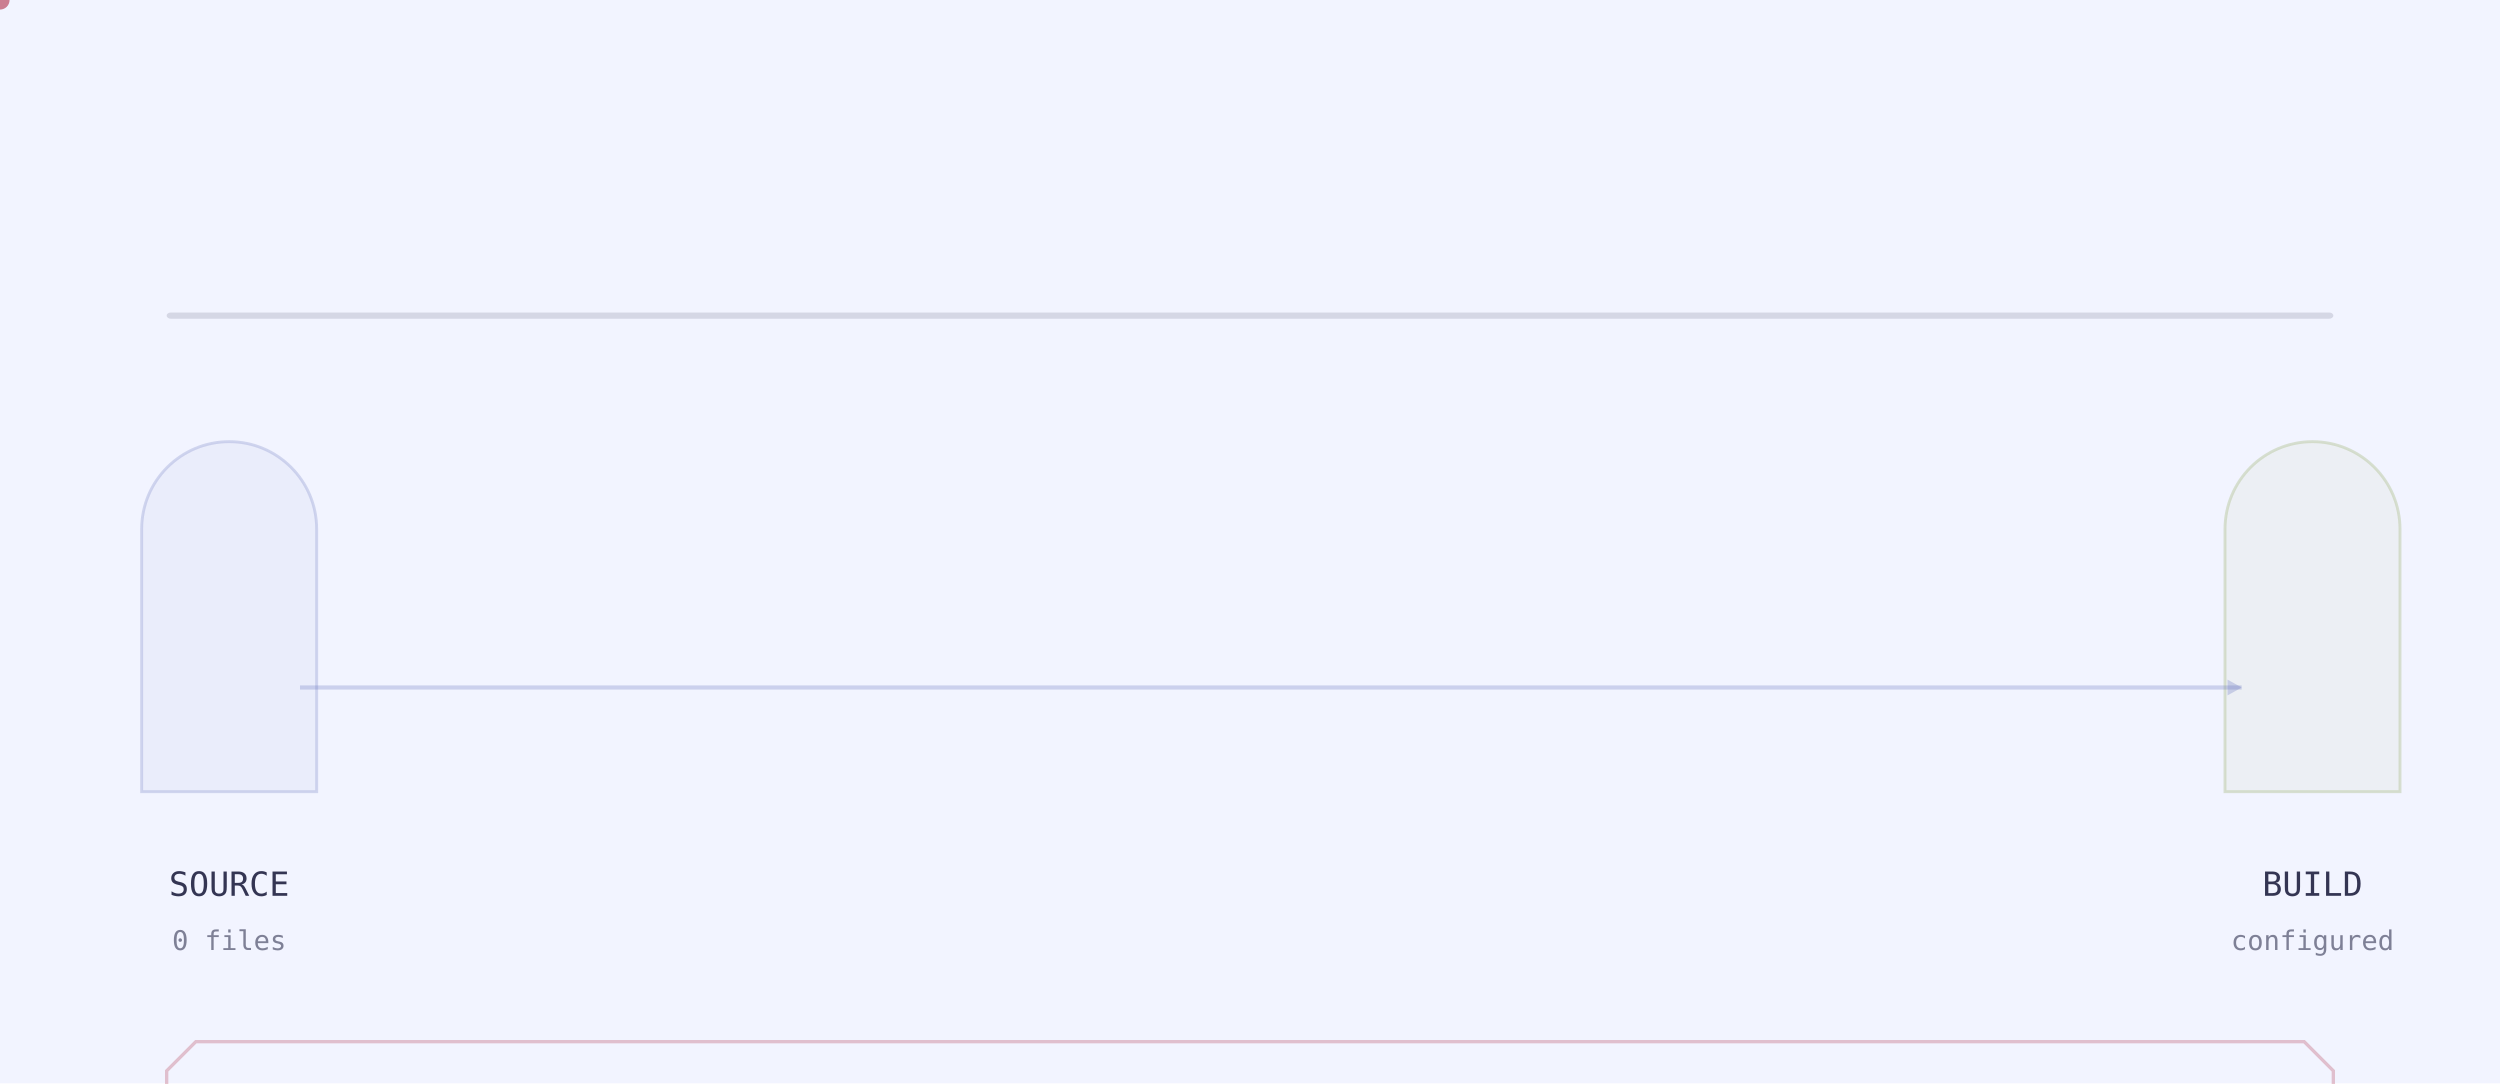
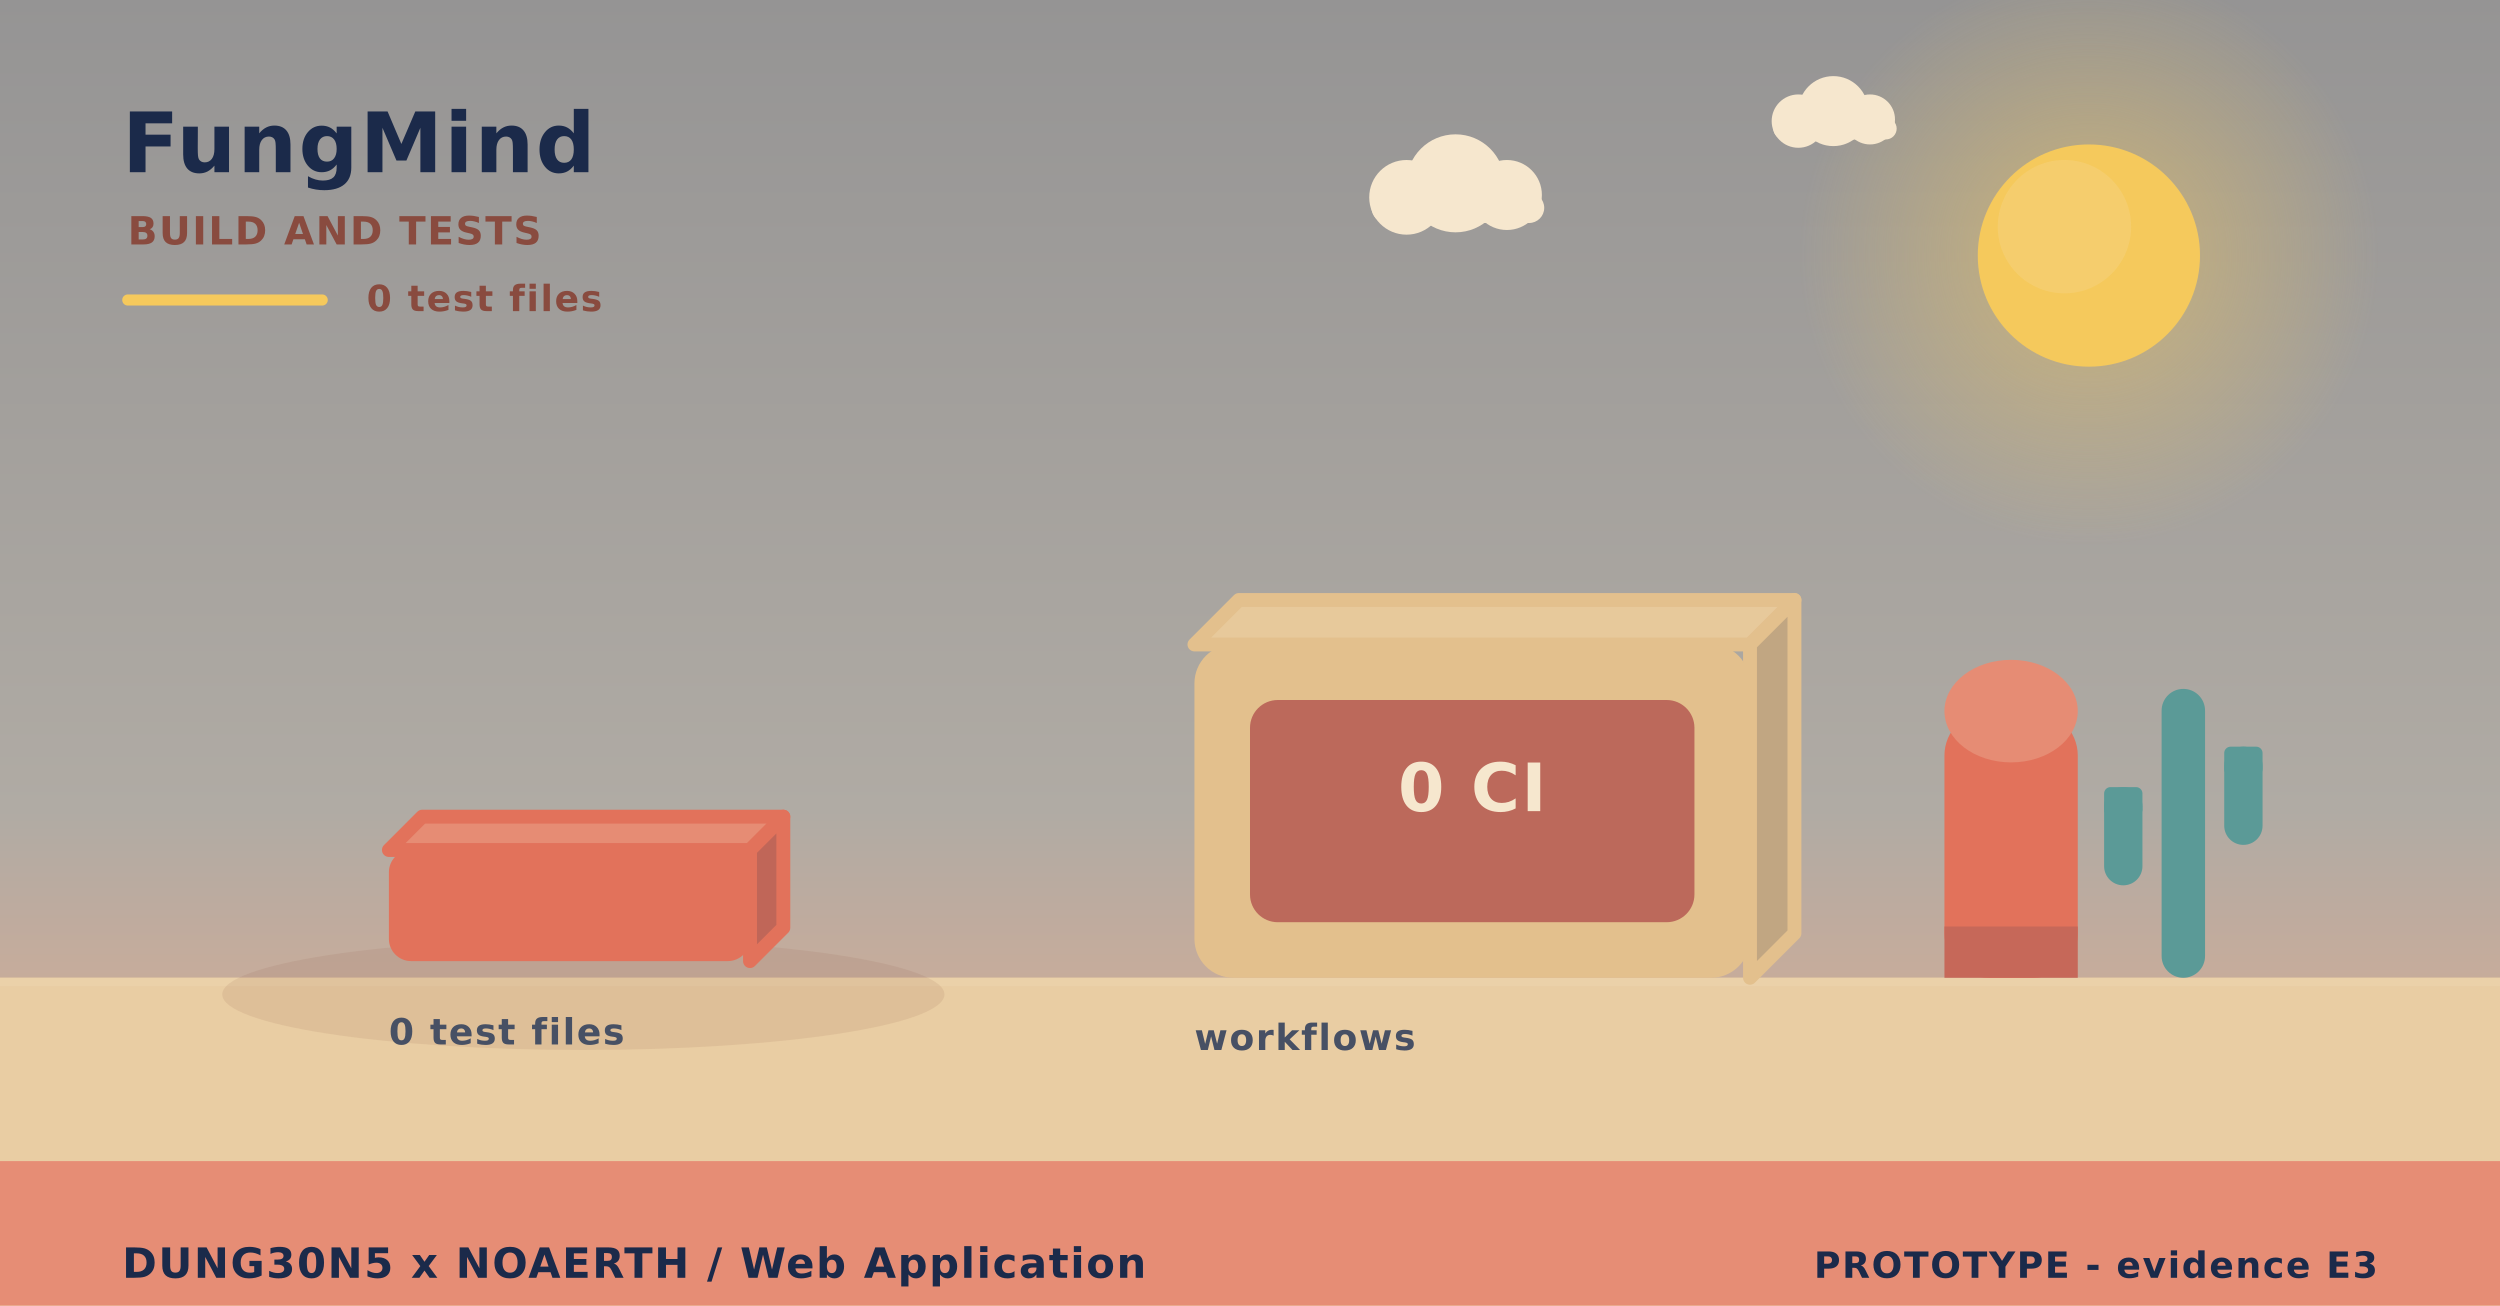
- <svg xmlns="http://www.w3.org/2000/svg" viewBox="0 0 1200 520" width="1200" height="520" role="img" aria-label="FungMind build evidence">
-   <rect width="1200" height="520" fill="#f2f4ff" />
-   <defs>
-     <linearGradient id="gb" x1="0" y1="0" x2="1" y2="1">
-       <stop offset="0%" stop-color="#6473bc" />
-       <stop offset="100%" stop-color="#829d44" />
-     </linearGradient>
-   </defs>
-   <rect x="80.00" y="150.00" width="1040.00" height="3.00" rx="2.00" fill="rgba(31,33,65,0.140)" opacity="1.00" />
-   <path d="M68.00,380.00 L68.00,254.00 A42.00,42.00 0 0 1 152.00,254.00 L152.00,380.00 Z" fill="rgba(100,115,188,0.100)" opacity="0.55" stroke="rgba(100,115,188,0.450)" stroke-width="1.4" />
-   <polygon points="-192.26,189.00 -136.83,221.00 -136.83,157.00 -192.26,125.00" fill="#73414d" opacity="0.95" />
-   <polygon points="-247.68,221.00 -192.26,253.00 -192.26,189.00 -247.68,157.00" fill="#657a35" opacity="0.95" />
-   <polygon points="-192.26,125.00 -136.83,157.00 -192.26,189.00 -247.68,157.00" fill="#6473bc" opacity="0.95" />
-   <text x="110" y="430" font-family="ui-monospace,Menlo,monospace" font-size="16" fill="rgba(31,33,65,0.900)" text-anchor="middle">SOURCE</text>
-   <text x="110" y="456" font-family="ui-monospace,Menlo,monospace" font-size="13" fill="rgba(31,33,65,0.550)" text-anchor="middle">0 files</text>
-   <path d="M1068.00,380.00 L1068.00,254.00 A42.00,42.00 0 0 1 1152.00,254.00 L1152.00,380.00 Z" fill="rgba(130,157,68,0.100)" opacity="0.55" stroke="rgba(130,157,68,0.450)" stroke-width="1.4" />
-   <polygon points="673.77,689.00 729.19,721.00 729.19,657.00 673.77,625.00" fill="#73414d" opacity="0.95" />
-   <polygon points="618.34,721.00 673.77,753.00 673.77,689.00 618.34,657.00" fill="#657a35" opacity="0.95" />
-   <polygon points="673.77,625.00 729.19,657.00 673.77,689.00 618.34,657.00" fill="#829d44" opacity="0.95" />
-   <text x="1110" y="430" font-family="ui-monospace,Menlo,monospace" font-size="16" fill="rgba(31,33,65,0.900)" text-anchor="middle">BUILD</text>
-   <text x="1110" y="456" font-family="ui-monospace,Menlo,monospace" font-size="13" fill="rgba(31,33,65,0.550)" text-anchor="middle">configured</text>
-   <line x1="144.00" y1="330.00" x2="1076.00" y2="330.00" stroke="rgba(100,115,188,0.500)" stroke-width="2.00" opacity="0.55" />
-   <polygon points="1076.00,330.00 1069.20,326.20 1069.20,333.80" fill="rgba(100,115,188,0.500)" opacity="0.55" />
-   <g opacity="0.9">
-     <circle cx="0.00" cy="0.00" r="4.60" fill="#c77085" opacity="1.00" />
-     <animateTransform attributeName="transform" type="translate" values="144.00,330.00 1076.00,330.00" dur="4.233s" begin="0.0s" repeatCount="indefinite" />
-     <animateTransform attributeName="transform" type="translate" values="1076.00,330.00 144.00,330.00" dur="4.233s" begin="2.117s" repeatCount="indefinite" />
+ <svg xmlns="http://www.w3.org/2000/svg" width="900" height="470" viewBox="0 0 900 470" role="img" aria-label="FungMind - how it is verified">
+   <linearGradient id="skyb" x1="0" y1="0" x2="0" y2="1">
+     <stop offset="0" stop-color="#959494" />
+     <stop offset="0.62" stop-color="#b0aba4" />
+     <stop offset="1" stop-color="#f3ad8a" />
+   </linearGradient>
+   <rect width="900" height="470" fill="url(#skyb)" />
+   <radialGradient id="sunb">
+     <stop offset="0.35" stop-color="#f5c95c" stop-opacity="0.34" />
+     <stop offset="1" stop-color="#f5c95c" stop-opacity="0" />
+   </radialGradient>
+   <circle cx="752" cy="92" r="104" fill="url(#sunb)" />
+   <circle cx="752" cy="92" r="40" fill="#f5c95c" />
+   <circle cx="743.2" cy="81.6" r="24" fill="#f5d27e" opacity="0.5" />
+   <g>
+     <circle cx="524" cy="66" r="17.64" fill="#f6e7ce" />
+     <circle cx="506.36" cy="71.04" r="13.44" fill="#f6e7ce" />
+     <circle cx="542.48" cy="70.2" r="12.6" fill="#f6e7ce" />
+     <rect x="493.76" y="69.36" width="62.16" height="10.92" rx="5.46" fill="#f6e7ce" />
+     <animateTransform attributeName="transform" type="translate" values="0 0;24 0;0 0" dur="36s" begin="0s" repeatCount="indefinite" />
  </g>
-   <path d="M94.00,500.00 H1106.00 L1120.00,514.00 V546.00 L1106.00,560.00 H94.00 L80.00,546.00 V514.00 Z" fill="none" stroke="rgba(199,112,133,0.500)" stroke-width="1.60" opacity="0.80" />
-   <text x="600" y="536" font-family="ui-monospace,Menlo,monospace" font-size="16" fill="rgba(199,112,133,0.950)" text-anchor="middle">no test suite present in this repository — shown as measured, not implied</text>
+   <g>
+     <circle cx="660" cy="40" r="12.6" fill="#f6e7ce" />
+     <circle cx="647.4" cy="43.6" r="9.6" fill="#f6e7ce" />
+     <circle cx="673.2" cy="43" r="9" fill="#f6e7ce" />
+     <rect x="638.4" y="42.4" width="44.4" height="7.8" rx="3.9" fill="#f6e7ce" />
+     <animateTransform attributeName="transform" type="translate" values="0 0;-18 0;0 0" dur="46s" begin="3s" repeatCount="indefinite" />
+   </g>
+   <rect x="0" y="352" width="900" height="118" fill="#e9cda3" />
+   <rect x="0" y="352" width="900" height="3" fill="#ebd1a9" />
+   <text x="44" y="62" font-family="Verdana,DejaVu Sans,sans-serif" font-size="30" font-weight="700" letter-spacing="0.6" fill="#1b2a4a" text-anchor="start">FungMind</text>
+   <text x="46" y="88" font-family="Verdana,DejaVu Sans,sans-serif" font-size="14" font-weight="700" letter-spacing="0.6" fill="#894b3f" text-anchor="start">BUILD AND TESTS</text>
+   <rect x="44" y="106" width="74" height="4" rx="2" fill="#f5c95c" />
+   <text x="132" y="112" font-family="Verdana,DejaVu Sans,sans-serif" font-size="13" font-weight="700" letter-spacing="0.6" fill="#894b3f" text-anchor="start">0 test files</text>
+   <ellipse cx="210" cy="358" rx="130" ry="20" fill="rgba(138,90,68,0.11)" />
+   <g>
+     <path d="M140,306 L270,306 L282,294 L152,294 Z" fill="#e68c74" stroke="#e2725b" stroke-width="5" stroke-linejoin="round" />
+     <path d="M270,306 L282,294 L282,334 L270,346 Z" fill="#c06658" stroke="#e2725b" stroke-width="5" stroke-linejoin="round" />
+     <rect x="140" y="306" width="130" height="40" rx="8" fill="#e2725b" />
+     <animateTransform attributeName="transform" type="translate" values="0 10;0 0" dur="0.8s" begin="0.5s" fill="freeze" />
+   </g>
+   <text x="140" y="376" font-family="Verdana,DejaVu Sans,sans-serif" font-size="13" font-weight="700" letter-spacing="0.6" fill="#475064" text-anchor="start">0 test files</text>
+   <path d="M430,232 L630,232 L646,216 L446,216 Z" fill="#e7c99b" stroke="#e3c08d" stroke-width="5" stroke-linejoin="round" />
+   <path d="M630,232 L646,216 L646,336 L630,352 Z" fill="#c1a682" stroke="#e3c08d" stroke-width="5" stroke-linejoin="round" />
+   <rect x="430" y="232" width="200" height="120" rx="14" fill="#e3c08d" />
+   <rect x="450" y="252" width="160" height="80" rx="10" fill="#ba6458" opacity="0.94" />
+   <text x="530" y="292" font-family="Verdana,DejaVu Sans,sans-serif" font-size="24" font-weight="700" letter-spacing="0.6" fill="#f6e7ce" text-anchor="middle">0 CI</text>
+   <text x="430" y="378" font-family="Verdana,DejaVu Sans,sans-serif" font-size="13" font-weight="700" letter-spacing="0.6" fill="#475064" text-anchor="start">workflows</text>
+   <rect x="700" y="256" width="48" height="96" rx="16" fill="#e2725b" />
+   <ellipse cx="724" cy="256" rx="24" ry="18.46" fill="#e68c74" />
+   <rect x="700" y="333.54" width="48" height="18.46" fill="#c66859" />
+   <rect x="778.18" y="248" width="15.64" height="104" rx="7.82" fill="#5b9a97" />
+   <rect x="757.48" y="283.36" width="13.8" height="35.36" rx="6.9" fill="#5b9a97" />
+   <rect x="757.48" y="283.36" width="13.8" height="10.4" rx="2.3" fill="#5b9a97" />
+   <rect x="800.72" y="268.8" width="13.8" height="35.36" rx="6.9" fill="#5b9a97" />
+   <rect x="800.72" y="268.8" width="13.8" height="10.4" rx="2.3" fill="#5b9a97" />
+   <rect x="0" y="418" width="900" height="52" rx="0" fill="#e68972" opacity="0.94" />
+   <text x="44" y="460" font-family="Verdana,DejaVu Sans,sans-serif" font-size="15" font-weight="700" letter-spacing="0.6" fill="#1b2a4a" text-anchor="start">DUNG30N5 x NOAERTH  /  Web Application</text>
+   <text x="856" y="460" font-family="Verdana,DejaVu Sans,sans-serif" font-size="13" font-weight="700" letter-spacing="0.6" fill="#1b2a4a" text-anchor="end">PROTOTYPE  -  evidence E3</text>
</svg>
